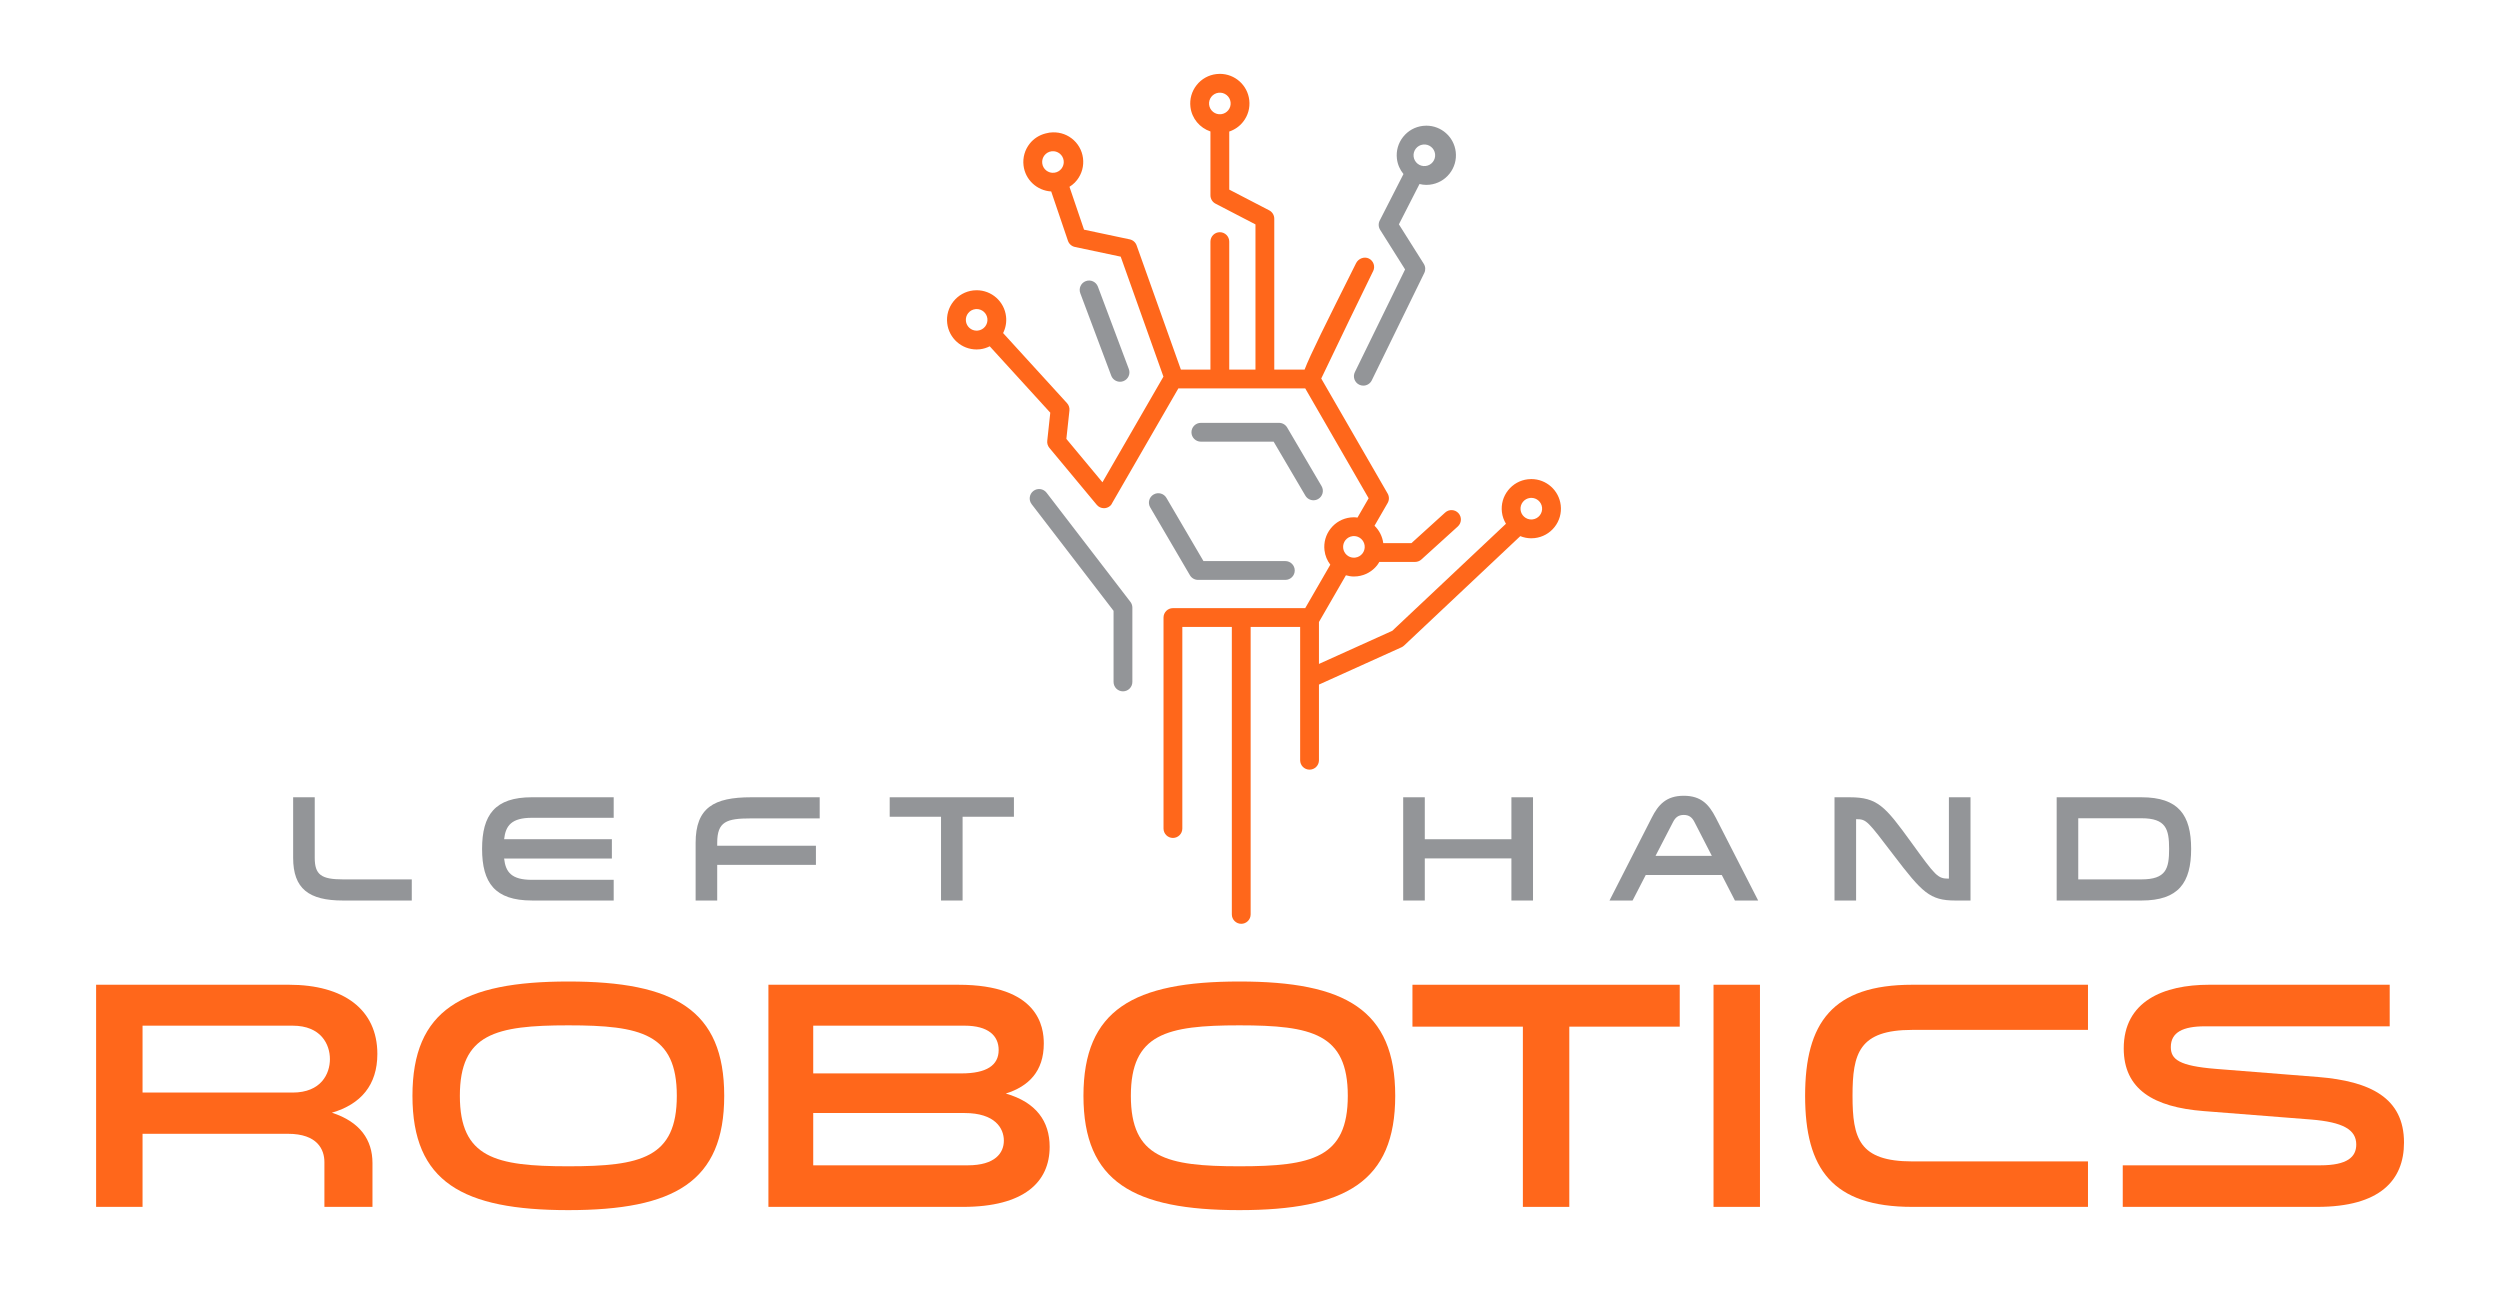
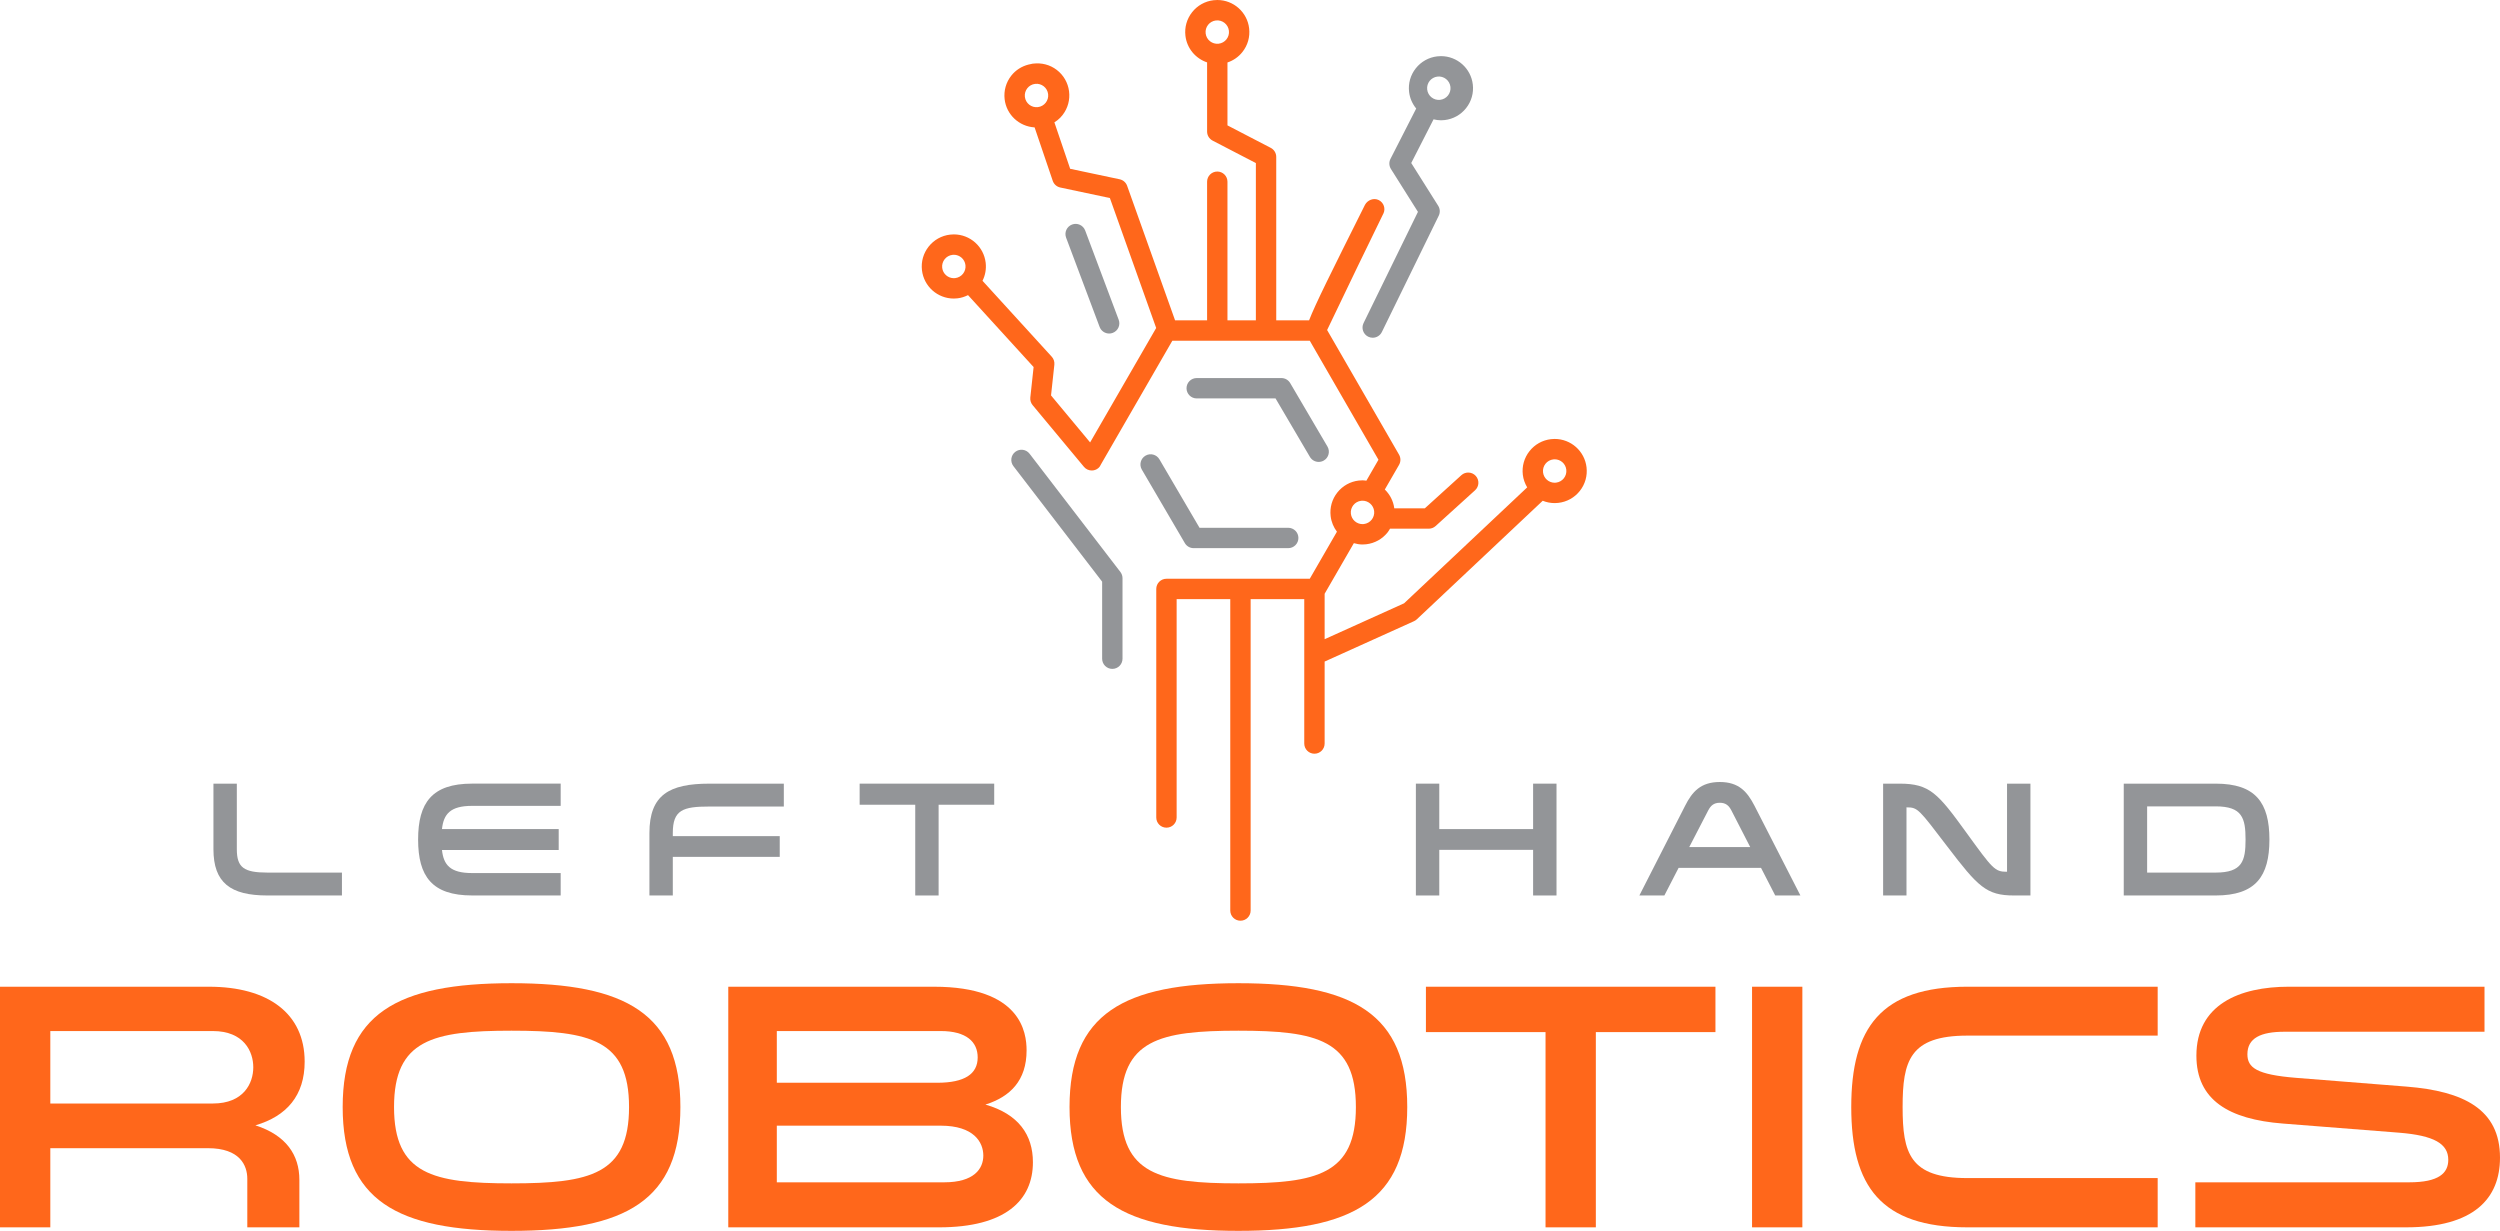
- <svg xmlns="http://www.w3.org/2000/svg" version="1.1" id="Layer_1" x="0px" y="0px" viewBox="0 0 294 152" style="enable-background:new 0 0 294 152;" xml:space="preserve">
-   <path style="fill:#939598;" d="M37.013,93.76v7.118c0,1.988,0.764,2.538,3.318,2.538h8.094v2.485h-8.094  c-4.01,0-5.857-1.384-5.857-5.023V93.76H37.013z" />
-   <path style="fill:#939598;" d="M62.55,96.173c-2.379,0-3.089,0.905-3.266,2.52h12.673v2.272H59.284  c0.177,1.616,0.887,2.503,3.266,2.503h9.62v2.431h-9.62c-4.349,0-5.857-2.077-5.857-6.071s1.508-6.07,5.857-6.07h9.62v2.414H62.55z" />
-   <path style="fill:#939598;" d="M88.32,96.244c-2.893,0-3.976,0.373-3.976,2.876v0.337h11.609v2.254H84.343v4.189h-2.538v-6.78  c0-4.153,2.167-5.36,6.514-5.36h8.077v2.485H88.32z" />
-   <path style="fill:#939598;" d="M110.664,105.901v-9.851h-6.036v-2.29h14.609v2.29h-6.036v9.851H110.664z" />
-   <path style="fill:#939598;" d="M177.742,105.901v-4.953h-10.187v4.953h-2.54V93.76h2.54v4.934h10.187V93.76h2.54v12.141H177.742z" />
-   <path style="fill:#939598;" d="M206.76,105.901h-2.733l-1.543-2.999h-8.946l-1.546,2.999h-2.715l4.97-9.745  c0.763-1.508,1.686-2.574,3.764-2.574c2.076,0,2.981,1.066,3.762,2.574L206.76,105.901z M199.269,96.671  c-0.265-0.515-0.602-0.835-1.258-0.835c-0.658,0-0.995,0.32-1.261,0.835l-2.058,3.976h6.62L199.269,96.671z" />
-   <path style="fill:#939598;" d="M218.276,105.901h-2.537V93.76h1.791c3.267,0,4.154,1.047,7.226,5.289  c2.893,3.994,3.106,4.278,4.419,4.278h0.017V93.76h2.54v12.141h-1.794c-2.999,0-3.905-0.959-7.223-5.307  c-3.106-4.065-3.196-4.26-4.42-4.26h-0.019V105.901z" />
-   <path style="fill:#939598;" d="M241.864,93.76h9.975c4.349,0,5.839,2.076,5.839,6.07s-1.49,6.071-5.839,6.071h-9.975V93.76z   M251.839,96.227h-7.437v7.189h7.437c2.893,0,3.249-1.261,3.249-3.586C255.087,97.505,254.731,96.227,251.839,96.227z" />
-   <path style="fill:#FF671B;" d="M11.302,115.806h22.686c6.417,0,10.389,2.903,10.389,8.135c0,3.666-1.947,5.92-5.347,6.913  c3.323,1.069,4.773,3.208,4.773,5.919v5.156H38.15v-5.271c0-1.451-0.801-3.323-4.276-3.323h-17.11v8.593h-5.462V115.806z   M34.409,128.486c3.36,0,4.39-2.215,4.39-3.934c0-1.718-1.031-3.933-4.39-3.933H16.764v7.867H34.409z" />
-   <path style="fill:#FF671B;" d="M85.168,128.868c0,10.12-5.882,13.443-18.333,13.443c-12.449,0-18.331-3.323-18.331-13.443  c0-10.121,5.882-13.443,18.331-13.443C79.286,115.425,85.168,118.748,85.168,128.868z M79.593,128.868  c0-7.295-4.202-8.288-12.758-8.288c-8.554,0-12.755,0.993-12.755,8.288c0,7.294,4.201,8.287,12.755,8.287  C75.391,137.156,79.593,136.163,79.593,128.868z" />
-   <path style="fill:#FF671B;" d="M118.283,128.601c3.59,1.031,5.156,3.284,5.156,6.264c0,4.124-2.978,7.065-10.197,7.065H90.365  v-26.123h22.343c9.433,0,10.043,4.965,10.043,6.913C122.751,126.003,120.956,127.761,118.283,128.601z M113.051,126.233  c2.98,0,4.392-0.954,4.392-2.75c0-1.681-1.221-2.864-4.01-2.864H95.635v5.614H113.051z M95.635,130.892v6.149h18.18  c3.207,0,4.239-1.451,4.239-2.903c0-1.451-1.032-3.246-4.622-3.246H95.635z" />
-   <path style="fill:#FF671B;" d="M164.078,128.868c0,10.12-5.881,13.443-18.331,13.443c-12.451,0-18.333-3.323-18.333-13.443  c0-10.121,5.882-13.443,18.333-13.443C158.197,115.425,164.078,118.748,164.078,128.868z M158.501,128.868  c0-7.295-4.201-8.288-12.755-8.288c-8.556,0-12.757,0.993-12.757,8.288c0,7.294,4.201,8.287,12.757,8.287  C154.3,137.156,158.501,136.163,158.501,128.868z" />
-   <path style="fill:#FF671B;" d="M179.09,141.93v-21.196h-12.986v-4.927h31.432v4.927h-12.986v21.196H179.09z" />
-   <path style="fill:#FF671B;" d="M206.972,115.806v26.123h-5.462v-26.123H206.972z" />
-   <path style="fill:#FF671B;" d="M245.547,121.115h-20.662c-6.264,0-7.028,2.75-7.028,7.753c0,5.003,0.764,7.714,7.028,7.714h20.662  v5.347h-20.662c-9.396,0-12.604-4.469-12.604-13.061c0-8.593,3.209-13.062,12.604-13.062h20.662V121.115z" />
-   <path style="fill:#FF671B;" d="M272.857,137.041c3.209,0,4.239-0.993,4.239-2.444c0-1.757-1.566-2.635-5.31-2.941l-12.641-0.993  c-5.881-0.458-9.394-2.559-9.394-7.371c0-5.538,4.659-7.486,10.043-7.486h21.235v4.889h-21.731c-2.56,0-4.01,0.688-4.01,2.444  c0,1.451,0.992,2.215,5.27,2.559l12.031,0.954c6.15,0.497,10.122,2.444,10.122,7.715c0,4.43-2.827,7.562-10.198,7.562h-22.877  v-4.889H272.857z" />
+ <svg xmlns="http://www.w3.org/2000/svg" version="1.1" id="Layer_1" x="0px" y="0px" viewBox="0 0 271.409 133.627" style="enable-background:new 0 0 271.409 133.627;" xml:space="preserve">
+   <path style="fill:#939598;" d="M25.711,85.075v7.118c0,1.988,0.764,2.538,3.318,2.538h8.094v2.485h-8.094  c-4.01,0-5.857-1.384-5.857-5.023v-7.118H25.711z" />
+   <path style="fill:#939598;" d="M51.248,87.488c-2.379,0-3.089,0.905-3.266,2.52h12.673v2.272H47.983  c0.177,1.616,0.887,2.503,3.266,2.503h9.62v2.431h-9.62c-4.349,0-5.857-2.077-5.857-6.071s1.508-6.07,5.857-6.07h9.62v2.414H51.248z  " />
+   <path style="fill:#939598;" d="M77.018,87.56c-2.893,0-3.976,0.373-3.976,2.876v0.337h11.609v2.254H73.042v4.189h-2.538v-6.78  c0-4.153,2.167-5.36,6.514-5.36h8.077v2.485H77.018z" />
+   <path style="fill:#939598;" d="M99.362,97.216v-9.851h-6.036v-2.29h14.609v2.29h-6.036v9.851H99.362z" />
+   <path style="fill:#939598;" d="M166.44,97.216v-4.953h-10.187v4.953h-2.54V85.075h2.54v4.934h10.187v-4.934h2.54v12.141H166.44z" />
+   <path style="fill:#939598;" d="M195.458,97.216h-2.733l-1.543-2.999h-8.946l-1.546,2.999h-2.715l4.97-9.745  c0.763-1.508,1.686-2.574,3.764-2.574c2.076,0,2.981,1.066,3.762,2.574L195.458,97.216z M187.967,87.986  c-0.265-0.515-0.602-0.835-1.258-0.835c-0.658,0-0.995,0.32-1.261,0.835l-2.058,3.976h6.62L187.967,87.986z" />
+   <path style="fill:#939598;" d="M206.975,97.216h-2.537V85.075h1.791c3.267,0,4.154,1.047,7.226,5.289  c2.893,3.994,3.106,4.278,4.419,4.278h0.017v-9.567h2.54v12.141h-1.794c-2.999,0-3.905-0.959-7.223-5.307  c-3.106-4.065-3.196-4.26-4.42-4.26h-0.019V97.216z" />
+   <path style="fill:#939598;" d="M230.562,85.075h9.975c4.349,0,5.839,2.076,5.839,6.07s-1.49,6.071-5.839,6.071h-9.975V85.075z   M240.537,87.542H233.1v7.189h7.437c2.893,0,3.249-1.261,3.249-3.586C243.785,88.82,243.43,87.542,240.537,87.542z" />
+   <path style="fill:#FF671B;" d="M0,107.122h22.686c6.417,0,10.389,2.903,10.389,8.135c0,3.666-1.947,5.92-5.347,6.913  c3.323,1.069,4.773,3.208,4.773,5.919v5.156h-5.653v-5.271c0-1.451-0.801-3.323-4.276-3.323H5.462v8.593H0V107.122z M23.107,119.801  c3.36,0,4.39-2.215,4.39-3.934c0-1.718-1.031-3.933-4.39-3.933H5.462v7.867H23.107z" />
+   <path style="fill:#FF671B;" d="M73.866,120.184c0,10.12-5.882,13.443-18.333,13.443c-12.449,0-18.331-3.323-18.331-13.443  c0-10.121,5.882-13.443,18.331-13.443C67.984,106.74,73.866,110.063,73.866,120.184z M68.291,120.184  c0-7.295-4.202-8.288-12.758-8.288c-8.554,0-12.755,0.993-12.755,8.288c0,7.294,4.201,8.287,12.755,8.287  C64.089,128.471,68.291,127.478,68.291,120.184z" />
+   <path style="fill:#FF671B;" d="M106.981,119.916c3.59,1.031,5.156,3.284,5.156,6.264c0,4.124-2.978,7.065-10.197,7.065H79.064  v-26.123h22.343c9.433,0,10.043,4.965,10.043,6.913C111.45,117.319,109.655,119.076,106.981,119.916z M101.749,117.548  c2.98,0,4.392-0.954,4.392-2.75c0-1.681-1.221-2.864-4.01-2.864H84.334v5.614H101.749z M84.334,122.207v6.149h18.18  c3.207,0,4.239-1.451,4.239-2.903c0-1.451-1.032-3.246-4.622-3.246H84.334z" />
+   <path style="fill:#FF671B;" d="M152.776,120.184c0,10.12-5.881,13.443-18.331,13.443s-18.333-3.323-18.333-13.443  c0-10.121,5.882-13.443,18.333-13.443S152.776,110.063,152.776,120.184z M147.2,120.184c0-7.295-4.201-8.288-12.755-8.288  c-8.556,0-12.757,0.993-12.757,8.288c0,7.294,4.201,8.287,12.757,8.287C142.999,128.471,147.2,127.478,147.2,120.184z" />
+   <path style="fill:#FF671B;" d="M167.789,133.245v-21.196h-12.986v-4.927h31.432v4.927H173.25v21.196H167.789z" />
+   <path style="fill:#FF671B;" d="M195.671,107.122v26.123h-5.462v-26.123H195.671z" />
+   <path style="fill:#FF671B;" d="M234.245,112.43h-20.662c-6.264,0-7.028,2.75-7.028,7.753s0.764,7.714,7.028,7.714h20.662v5.347  h-20.662c-9.396,0-12.604-4.469-12.604-13.061c0-8.593,3.209-13.062,12.604-13.062h20.662V112.43z" />
+   <path style="fill:#FF671B;" d="M261.555,128.356c3.209,0,4.239-0.993,4.239-2.444c0-1.757-1.566-2.635-5.31-2.941l-12.641-0.993  c-5.881-0.458-9.394-2.559-9.394-7.371c0-5.538,4.659-7.486,10.043-7.486h21.235v4.889h-21.731c-2.56,0-4.01,0.688-4.01,2.444  c0,1.451,0.992,2.215,5.27,2.559l12.031,0.954c6.15,0.497,10.122,2.444,10.122,7.715c0,4.43-2.827,7.562-10.198,7.562h-22.877  v-4.889H261.555z" />
  <g>
-     <path style="fill:#939598;" d="M165.238,31.686l-5.905,12.074c-0.268,0.549-0.04,1.211,0.508,1.479   c0.156,0.076,0.321,0.112,0.484,0.112c0.41,0,0.803-0.227,0.995-0.62l6.176-12.628c0.168-0.344,0.147-0.751-0.058-1.075   l-2.928-4.646l2.423-4.742c0.259,0.061,0.525,0.104,0.801,0.104c0.133,0,0.269-0.008,0.405-0.024   c0.924-0.108,1.751-0.569,2.328-1.298c0.577-0.73,0.836-1.64,0.728-2.564c-0.205-1.755-1.691-3.079-3.457-3.079   c-0.134,0-0.269,0.008-0.405,0.024c-0.924,0.108-1.751,0.569-2.328,1.298c-0.578,0.73-0.836,1.64-0.728,2.564   c0.08,0.686,0.36,1.301,0.772,1.802l-2.794,5.468c-0.177,0.348-0.158,0.762,0.049,1.093L165.238,31.686z M167.356,16.999   c0.697-0.081,1.328,0.418,1.41,1.115c0.081,0.697-0.418,1.328-1.115,1.409c-0.697,0.081-1.328-0.418-1.41-1.115   C166.16,17.711,166.659,17.08,167.356,16.999z" />
-     <path style="fill:#939598;" d="M123.075,57.942c-0.37-0.483-1.064-0.576-1.551-0.203c-0.484,0.372-0.574,1.066-0.203,1.551   l9.633,12.542v8.364c0,0.61,0.495,1.106,1.106,1.106s1.106-0.495,1.106-1.106v-8.74c0-0.243-0.081-0.48-0.229-0.674L123.075,57.942   z" />
-     <path style="fill:#939598;" d="M149.779,51.939l3.727,6.34c0.204,0.355,0.576,0.553,0.959,0.553c0.187,0,0.377-0.048,0.551-0.148   c0.528-0.305,0.71-0.981,0.405-1.51l-4.047-6.893c-0.197-0.342-0.563-0.553-0.957-0.553h-9.196c-0.61,0-1.106,0.495-1.106,1.106   s0.495,1.106,1.106,1.106H149.779z" />
-     <path style="fill:#939598;" d="M140.888,68.195h10.268c0.61,0,1.106-0.495,1.106-1.106c0-0.61-0.495-1.106-1.106-1.106h-9.63   l-4.351-7.427c-0.304-0.528-0.979-0.713-1.51-0.405c-0.528,0.305-0.71,0.981-0.405,1.51l4.67,7.98   C140.128,67.984,140.494,68.195,140.888,68.195z" />
-     <path style="fill:#939598;" d="M131.716,44.895c0.13,0,0.261-0.022,0.389-0.071c0.572-0.215,0.861-0.852,0.646-1.424l-3.639-9.693   c-0.216-0.572-0.852-0.862-1.424-0.646c-0.572,0.214-0.861,0.852-0.646,1.424l3.639,9.693   C130.848,44.622,131.268,44.895,131.716,44.895z" />
-     <path style="fill:#FF671B;" d="M183.542,59.417c-0.205-1.755-1.691-3.079-3.457-3.079c-0.134,0-0.269,0.008-0.405,0.024   c-0.924,0.108-1.751,0.569-2.328,1.298c-0.577,0.729-0.836,1.64-0.728,2.564c0.059,0.502,0.231,0.962,0.476,1.372l-13.365,12.586   l-8.626,3.897v-4.933l3.171-5.493c0.301,0.085,0.613,0.144,0.939,0.144c0.134,0,0.269-0.008,0.405-0.024   c0.924-0.108,1.751-0.569,2.328-1.298c0.098-0.124,0.174-0.259,0.253-0.393h4.207c0.275,0,0.54-0.102,0.743-0.286l4.284-3.884   c0.452-0.41,0.487-1.109,0.076-1.562c-0.41-0.452-1.11-0.487-1.562-0.076l-3.968,3.598h-3.314   c-0.104-0.806-0.482-1.512-1.028-2.044l1.545-2.677c0.197-0.342,0.197-0.764,0-1.106l-7.81-13.53   c1.083-2.289,5.712-11.879,6.065-12.557c0.013-0.022,0.026-0.045,0.037-0.068c0.274-0.546,0.052-1.21-0.495-1.484   c-0.536-0.271-1.219-0.012-1.5,0.523c-0.003,0.005-0.071,0.141-0.073,0.146c-3.58,7.161-5.313,10.628-5.993,12.39h-3.564V25.718   c0-0.412-0.23-0.791-0.596-0.981l-4.699-2.44v-6.829c0.636-0.212,1.2-0.601,1.625-1.139c0.578-0.73,0.836-1.64,0.728-2.564   c-0.205-1.755-1.691-3.079-3.457-3.079c-0.134,0-0.269,0.008-0.405,0.024c-0.924,0.108-1.751,0.569-2.328,1.298   c-0.577,0.73-0.836,1.64-0.728,2.564c0.16,1.371,1.106,2.469,2.353,2.888v7.509c0,0.412,0.23,0.791,0.596,0.981l4.699,2.44v17.076   h-3.084V28.413c0-0.61-0.495-1.106-1.106-1.106c-0.61,0-1.106,0.495-1.106,1.106v15.052h-3.475l-5.206-14.609   c-0.129-0.361-0.437-0.629-0.811-0.708l-5.373-1.138l-1.712-5.042c0.225-0.143,0.44-0.304,0.633-0.502   c0.093-0.096,0.182-0.198,0.265-0.307c0.567-0.738,0.812-1.652,0.692-2.574c-0.121-0.922-0.594-1.742-1.331-2.309   c-0.747-0.574-1.658-0.79-2.534-0.686c-0.024,0.002-0.048,0.001-0.072,0.004c-0.047,0.005-0.091,0.022-0.138,0.03   c-0.114,0.021-0.226,0.041-0.338,0.073c-0.728,0.189-1.377,0.595-1.852,1.195c-0.577,0.73-0.835,1.64-0.728,2.564   c0.196,1.686,1.579,2.961,3.254,3.06l1.969,5.8c0.126,0.369,0.436,0.645,0.818,0.726l5.386,1.141l5.026,14.11l-7.172,12.422   l-4.243-5.1l0.361-3.34c0.033-0.315-0.069-0.63-0.284-0.864l-7.517-8.242c0.301-0.6,0.424-1.275,0.345-1.958   c-0.204-1.755-1.69-3.079-3.457-3.079c-0.134,0-0.269,0.008-0.405,0.024c-0.924,0.108-1.751,0.569-2.328,1.298   c-0.577,0.73-0.835,1.64-0.728,2.564c0.204,1.755,1.69,3.079,3.457,3.079c0.133,0,0.269-0.008,0.405-0.024   c0.404-0.047,0.784-0.173,1.139-0.348l7.12,7.808l-0.357,3.31c-0.032,0.298,0.059,0.596,0.251,0.826l5.57,6.696   c0.217,0.263,0.533,0.399,0.849,0.399c0.25,0,0.501-0.083,0.707-0.256c0.14-0.117,0.232-0.265,0.299-0.422l7.742-13.41h14.921   l7.457,12.92l-1.312,2.274c-0.139-0.017-0.276-0.039-0.419-0.039c-0.134,0-0.269,0.008-0.405,0.024   c-0.924,0.108-1.751,0.569-2.328,1.298c-0.578,0.73-0.836,1.64-0.728,2.564c0.074,0.636,0.321,1.211,0.683,1.692l-2.949,5.108   h-15.558c-0.61,0-1.106,0.495-1.106,1.106v24.813c0,0.61,0.495,1.106,1.106,1.106c0.61,0,1.106-0.495,1.106-1.106V73.728h5.822   v33.806c0,0.61,0.495,1.106,1.106,1.106s1.106-0.495,1.106-1.106V73.728h5.821v15.677c0,0.61,0.495,1.106,1.106,1.106   s1.106-0.495,1.106-1.106v-8.899l9.705-4.384c0.112-0.05,0.214-0.119,0.304-0.203l13.667-12.87c0.403,0.162,0.84,0.254,1.297,0.254   c0.134,0,0.268-0.008,0.405-0.024c0.924-0.108,1.751-0.569,2.328-1.298C183.391,61.252,183.649,60.341,183.542,59.417z    M143.602,13.43c-0.697,0.081-1.328-0.418-1.41-1.115c-0.081-0.697,0.418-1.328,1.115-1.409c0.697-0.081,1.328,0.418,1.41,1.115   C144.799,12.717,144.299,13.348,143.602,13.43z M123.975,20.315c-0.697,0.081-1.328-0.418-1.409-1.115   c-0.081-0.697,0.418-1.328,1.115-1.41c0.697-0.081,1.328,0.418,1.409,1.115C125.171,19.603,124.672,20.234,123.975,20.315z    M115.001,38.877c-0.05,0.006-0.1,0.009-0.149,0.009c-0.636,0-1.186-0.477-1.261-1.124c-0.081-0.697,0.418-1.328,1.115-1.409   c0.05-0.006,0.1-0.009,0.149-0.009c0.636,0,1.186,0.477,1.261,1.124C116.197,38.165,115.698,38.796,115.001,38.877z    M159.073,63.051c0.05-0.006,0.1-0.009,0.149-0.009c0.636,0,1.185,0.477,1.261,1.124c0.081,0.697-0.418,1.328-1.115,1.41   c-0.05,0.006-0.1,0.009-0.149,0.009c-0.636,0-1.185-0.477-1.261-1.124C157.877,63.764,158.376,63.133,159.073,63.051z    M180.23,61.083c-0.05,0.006-0.1,0.009-0.149,0.009c-0.636,0-1.185-0.477-1.261-1.124c-0.081-0.697,0.418-1.328,1.115-1.41   c0.05-0.006,0.1-0.009,0.149-0.009c0.636,0,1.185,0.477,1.261,1.124C181.426,60.371,180.927,61.002,180.23,61.083z" />
+     <path style="fill:#939598;" d="M153.937,23.001l-5.905,12.074c-0.268,0.549-0.04,1.211,0.508,1.479   c0.156,0.076,0.321,0.112,0.484,0.112c0.41,0,0.803-0.227,0.995-0.62l6.176-12.628c0.168-0.344,0.147-0.751-0.058-1.075   l-2.928-4.646l2.423-4.742c0.259,0.061,0.525,0.104,0.801,0.104c0.133,0,0.268-0.008,0.405-0.024   c0.924-0.108,1.751-0.569,2.328-1.298c0.577-0.73,0.836-1.64,0.728-2.564c-0.205-1.755-1.691-3.079-3.457-3.079   c-0.134,0-0.269,0.008-0.405,0.024c-0.924,0.108-1.751,0.569-2.328,1.298c-0.578,0.73-0.836,1.64-0.728,2.564   c0.08,0.686,0.36,1.301,0.772,1.802l-2.794,5.468c-0.177,0.348-0.158,0.762,0.049,1.093L153.937,23.001z M156.055,8.314   c0.697-0.081,1.328,0.418,1.41,1.115c0.081,0.697-0.418,1.328-1.115,1.409c-0.697,0.081-1.328-0.418-1.409-1.115   C154.858,9.027,155.357,8.396,156.055,8.314z" />
+     <path style="fill:#939598;" d="M111.773,49.257c-0.37-0.483-1.064-0.576-1.551-0.203c-0.484,0.372-0.574,1.066-0.203,1.551   l9.633,12.542v8.364c0,0.61,0.495,1.106,1.106,1.106c0.61,0,1.106-0.495,1.106-1.106v-8.74c0-0.243-0.081-0.48-0.229-0.674   L111.773,49.257z" />
+     <path style="fill:#939598;" d="M138.477,43.254l3.727,6.34c0.204,0.355,0.576,0.553,0.959,0.553c0.187,0,0.377-0.048,0.551-0.148   c0.528-0.305,0.71-0.981,0.405-1.51l-4.047-6.893c-0.197-0.342-0.563-0.553-0.957-0.553h-9.196c-0.61,0-1.106,0.495-1.106,1.106   c0,0.61,0.495,1.106,1.106,1.106H138.477z" />
+     <path style="fill:#939598;" d="M129.586,59.51h10.268c0.61,0,1.106-0.495,1.106-1.106c0-0.61-0.495-1.106-1.106-1.106h-9.63   l-4.351-7.427c-0.304-0.528-0.979-0.713-1.51-0.405c-0.528,0.305-0.71,0.981-0.405,1.51l4.67,7.98   C128.826,59.299,129.192,59.51,129.586,59.51z" />
+     <path style="fill:#939598;" d="M120.414,36.21c0.13,0,0.261-0.022,0.389-0.071c0.572-0.215,0.861-0.852,0.646-1.424l-3.639-9.693   c-0.216-0.572-0.852-0.862-1.424-0.646c-0.572,0.214-0.861,0.852-0.646,1.424l3.639,9.693   C119.546,35.937,119.966,36.21,120.414,36.21z" />
+     <path style="fill:#FF671B;" d="M172.24,50.732c-0.205-1.755-1.691-3.079-3.457-3.079c-0.134,0-0.269,0.008-0.405,0.024   c-0.924,0.108-1.751,0.569-2.328,1.298c-0.577,0.729-0.836,1.64-0.728,2.564c0.059,0.502,0.231,0.962,0.476,1.372l-13.365,12.586   l-8.626,3.897v-4.933l3.171-5.493c0.301,0.085,0.613,0.144,0.939,0.144c0.134,0,0.269-0.008,0.405-0.024   c0.924-0.108,1.751-0.569,2.328-1.298c0.098-0.124,0.174-0.259,0.253-0.393h4.207c0.275,0,0.54-0.102,0.743-0.286l4.284-3.884   c0.452-0.41,0.487-1.109,0.076-1.562c-0.41-0.452-1.11-0.487-1.562-0.076l-3.968,3.598h-3.314   c-0.104-0.806-0.482-1.512-1.028-2.044l1.545-2.677c0.197-0.342,0.197-0.764,0-1.106l-7.81-13.53   c1.083-2.289,5.713-11.879,6.065-12.557c0.013-0.022,0.026-0.045,0.037-0.068c0.274-0.546,0.052-1.21-0.495-1.484   c-0.536-0.271-1.219-0.012-1.5,0.523c-0.003,0.005-0.071,0.141-0.073,0.146c-3.58,7.161-5.313,10.628-5.993,12.39h-3.564V17.033   c0-0.412-0.23-0.791-0.596-0.981l-4.699-2.44V6.783c0.636-0.212,1.2-0.601,1.625-1.139c0.578-0.73,0.836-1.64,0.728-2.564   C135.408,1.324,133.921,0,132.155,0c-0.134,0-0.269,0.008-0.405,0.024c-0.924,0.108-1.751,0.569-2.328,1.298   c-0.577,0.73-0.836,1.64-0.728,2.564c0.16,1.371,1.106,2.469,2.353,2.888v7.509c0,0.412,0.23,0.791,0.596,0.981l4.699,2.44V34.78   h-3.084V19.729c0-0.61-0.495-1.106-1.106-1.106c-0.61,0-1.106,0.495-1.106,1.106V34.78h-3.475l-5.206-14.609   c-0.129-0.361-0.437-0.629-0.811-0.708l-5.373-1.138l-1.712-5.042c0.225-0.143,0.44-0.304,0.633-0.502   c0.093-0.096,0.182-0.198,0.265-0.307c0.567-0.738,0.812-1.652,0.692-2.574c-0.121-0.922-0.594-1.742-1.331-2.309   c-0.747-0.574-1.658-0.79-2.534-0.686c-0.024,0.002-0.048,0.001-0.072,0.004c-0.047,0.005-0.091,0.022-0.138,0.03   c-0.114,0.021-0.226,0.041-0.338,0.073c-0.728,0.189-1.377,0.595-1.852,1.195c-0.577,0.73-0.835,1.64-0.728,2.564   c0.196,1.686,1.579,2.961,3.254,3.06l1.969,5.8c0.126,0.369,0.436,0.645,0.818,0.726l5.386,1.141l5.026,14.11l-7.172,12.422   l-4.243-5.1l0.361-3.34c0.033-0.315-0.069-0.63-0.284-0.864l-7.517-8.242c0.301-0.6,0.424-1.275,0.345-1.958   c-0.204-1.755-1.69-3.079-3.457-3.079c-0.134,0-0.269,0.008-0.405,0.024c-0.924,0.108-1.751,0.569-2.328,1.298   c-0.577,0.73-0.835,1.64-0.728,2.564c0.204,1.755,1.69,3.079,3.457,3.079c0.133,0,0.268-0.008,0.405-0.024   c0.404-0.047,0.784-0.173,1.139-0.348l7.12,7.808l-0.357,3.31c-0.032,0.298,0.059,0.596,0.251,0.826l5.57,6.696   c0.217,0.263,0.533,0.399,0.849,0.399c0.25,0,0.501-0.083,0.707-0.256c0.14-0.117,0.232-0.265,0.299-0.422l7.742-13.41h14.921   l7.457,12.92l-1.312,2.274c-0.139-0.017-0.276-0.039-0.419-0.039c-0.134,0-0.269,0.008-0.405,0.024   c-0.924,0.108-1.751,0.569-2.328,1.298c-0.578,0.73-0.836,1.64-0.728,2.564c0.074,0.636,0.321,1.211,0.683,1.692l-2.949,5.108   h-15.559c-0.61,0-1.106,0.495-1.106,1.106V88.75c0,0.61,0.495,1.106,1.106,1.106c0.61,0,1.106-0.495,1.106-1.106V65.044h5.822   v33.806c0,0.61,0.495,1.106,1.106,1.106s1.106-0.495,1.106-1.106V65.044h5.821V80.72c0,0.61,0.495,1.106,1.106,1.106   s1.106-0.495,1.106-1.106v-8.899l9.705-4.384c0.112-0.05,0.215-0.119,0.304-0.203l13.667-12.87c0.403,0.162,0.84,0.254,1.297,0.254   c0.134,0,0.268-0.008,0.405-0.024c0.924-0.108,1.751-0.569,2.328-1.298C172.089,52.567,172.348,51.656,172.24,50.732z M132.3,4.745   c-0.697,0.081-1.328-0.418-1.41-1.115s0.418-1.328,1.115-1.409c0.697-0.081,1.328,0.418,1.41,1.115   C133.497,4.032,132.998,4.664,132.3,4.745z M112.673,11.63c-0.697,0.081-1.328-0.418-1.409-1.115   c-0.081-0.697,0.418-1.328,1.115-1.41c0.697-0.081,1.328,0.418,1.41,1.115C113.87,10.918,113.37,11.549,112.673,11.63z    M103.699,30.192c-0.05,0.006-0.1,0.009-0.149,0.009c-0.636,0-1.186-0.477-1.261-1.124c-0.081-0.697,0.418-1.328,1.115-1.409   c0.05-0.006,0.1-0.009,0.149-0.009c0.636,0,1.186,0.477,1.261,1.124C104.895,29.48,104.396,30.111,103.699,30.192z M147.772,54.367   c0.05-0.006,0.1-0.009,0.149-0.009c0.636,0,1.185,0.477,1.261,1.124c0.081,0.697-0.418,1.328-1.115,1.409   c-0.05,0.006-0.1,0.009-0.149,0.009c-0.636,0-1.185-0.477-1.261-1.124C146.575,55.079,147.075,54.448,147.772,54.367z    M168.928,52.398c-0.05,0.006-0.1,0.009-0.149,0.009c-0.636,0-1.185-0.477-1.261-1.124c-0.081-0.697,0.418-1.328,1.115-1.41   c0.05-0.006,0.1-0.009,0.149-0.009c0.636,0,1.185,0.477,1.261,1.124C170.125,51.686,169.625,52.317,168.928,52.398z" />
  </g>
</svg>
